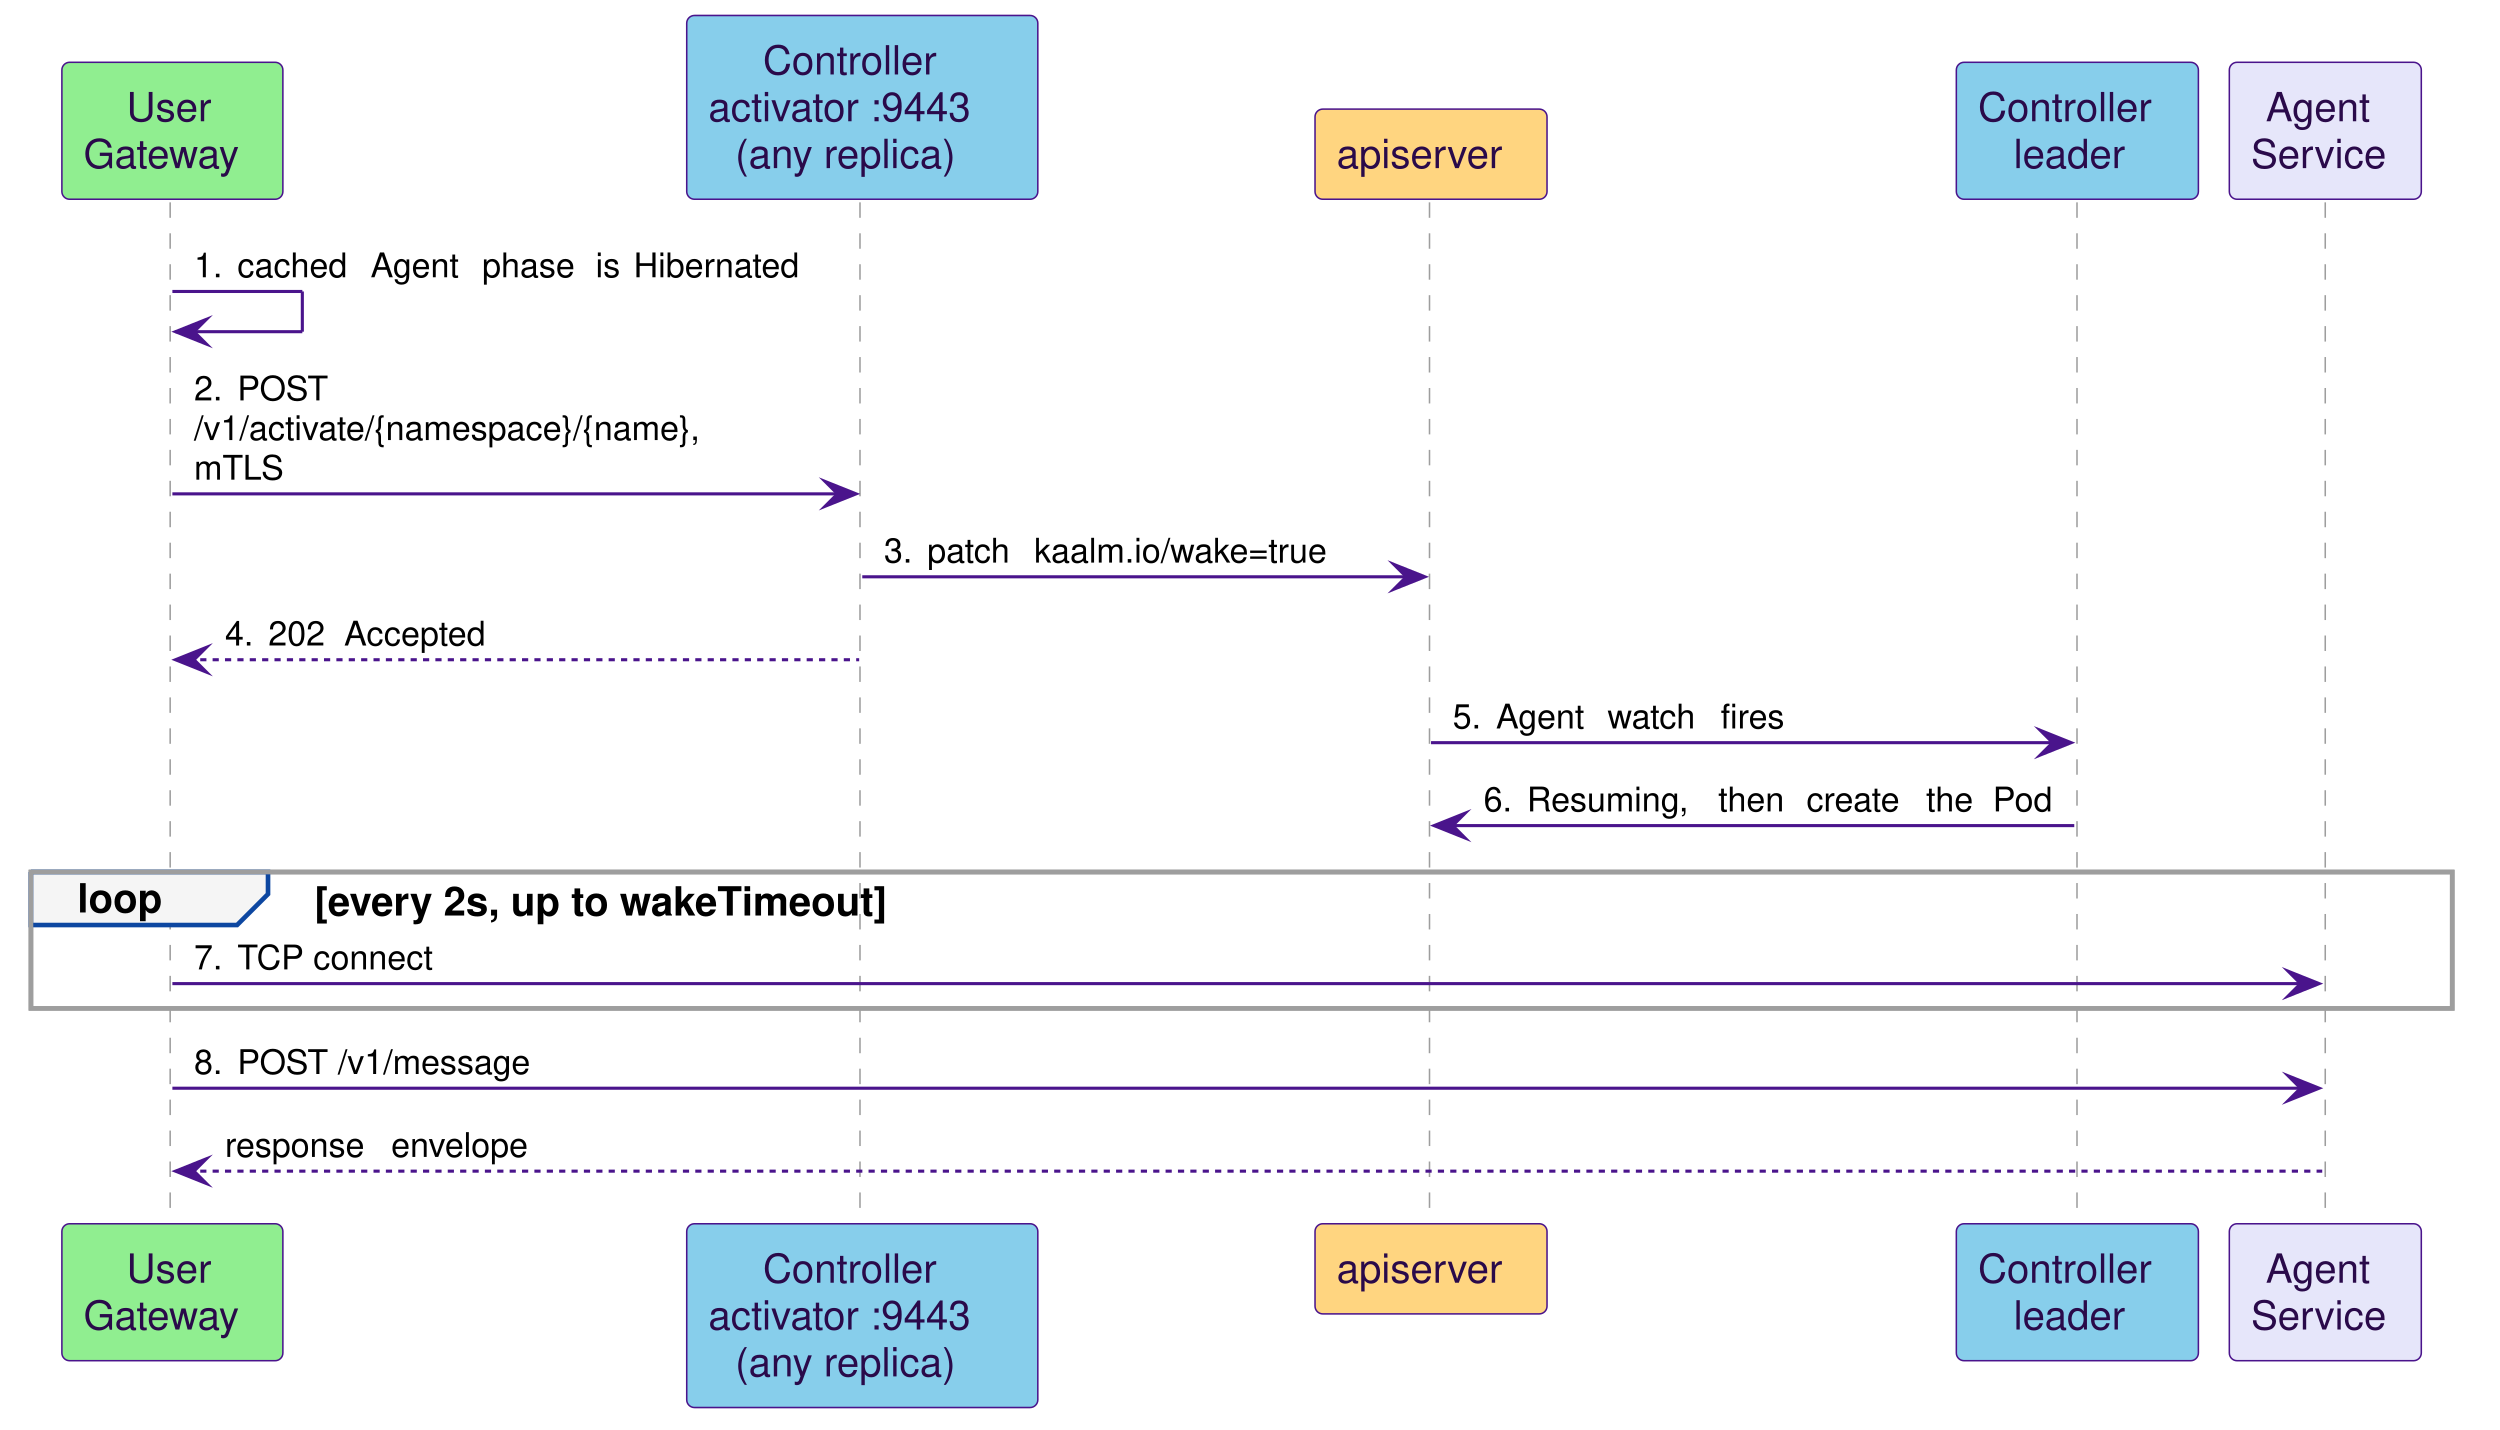
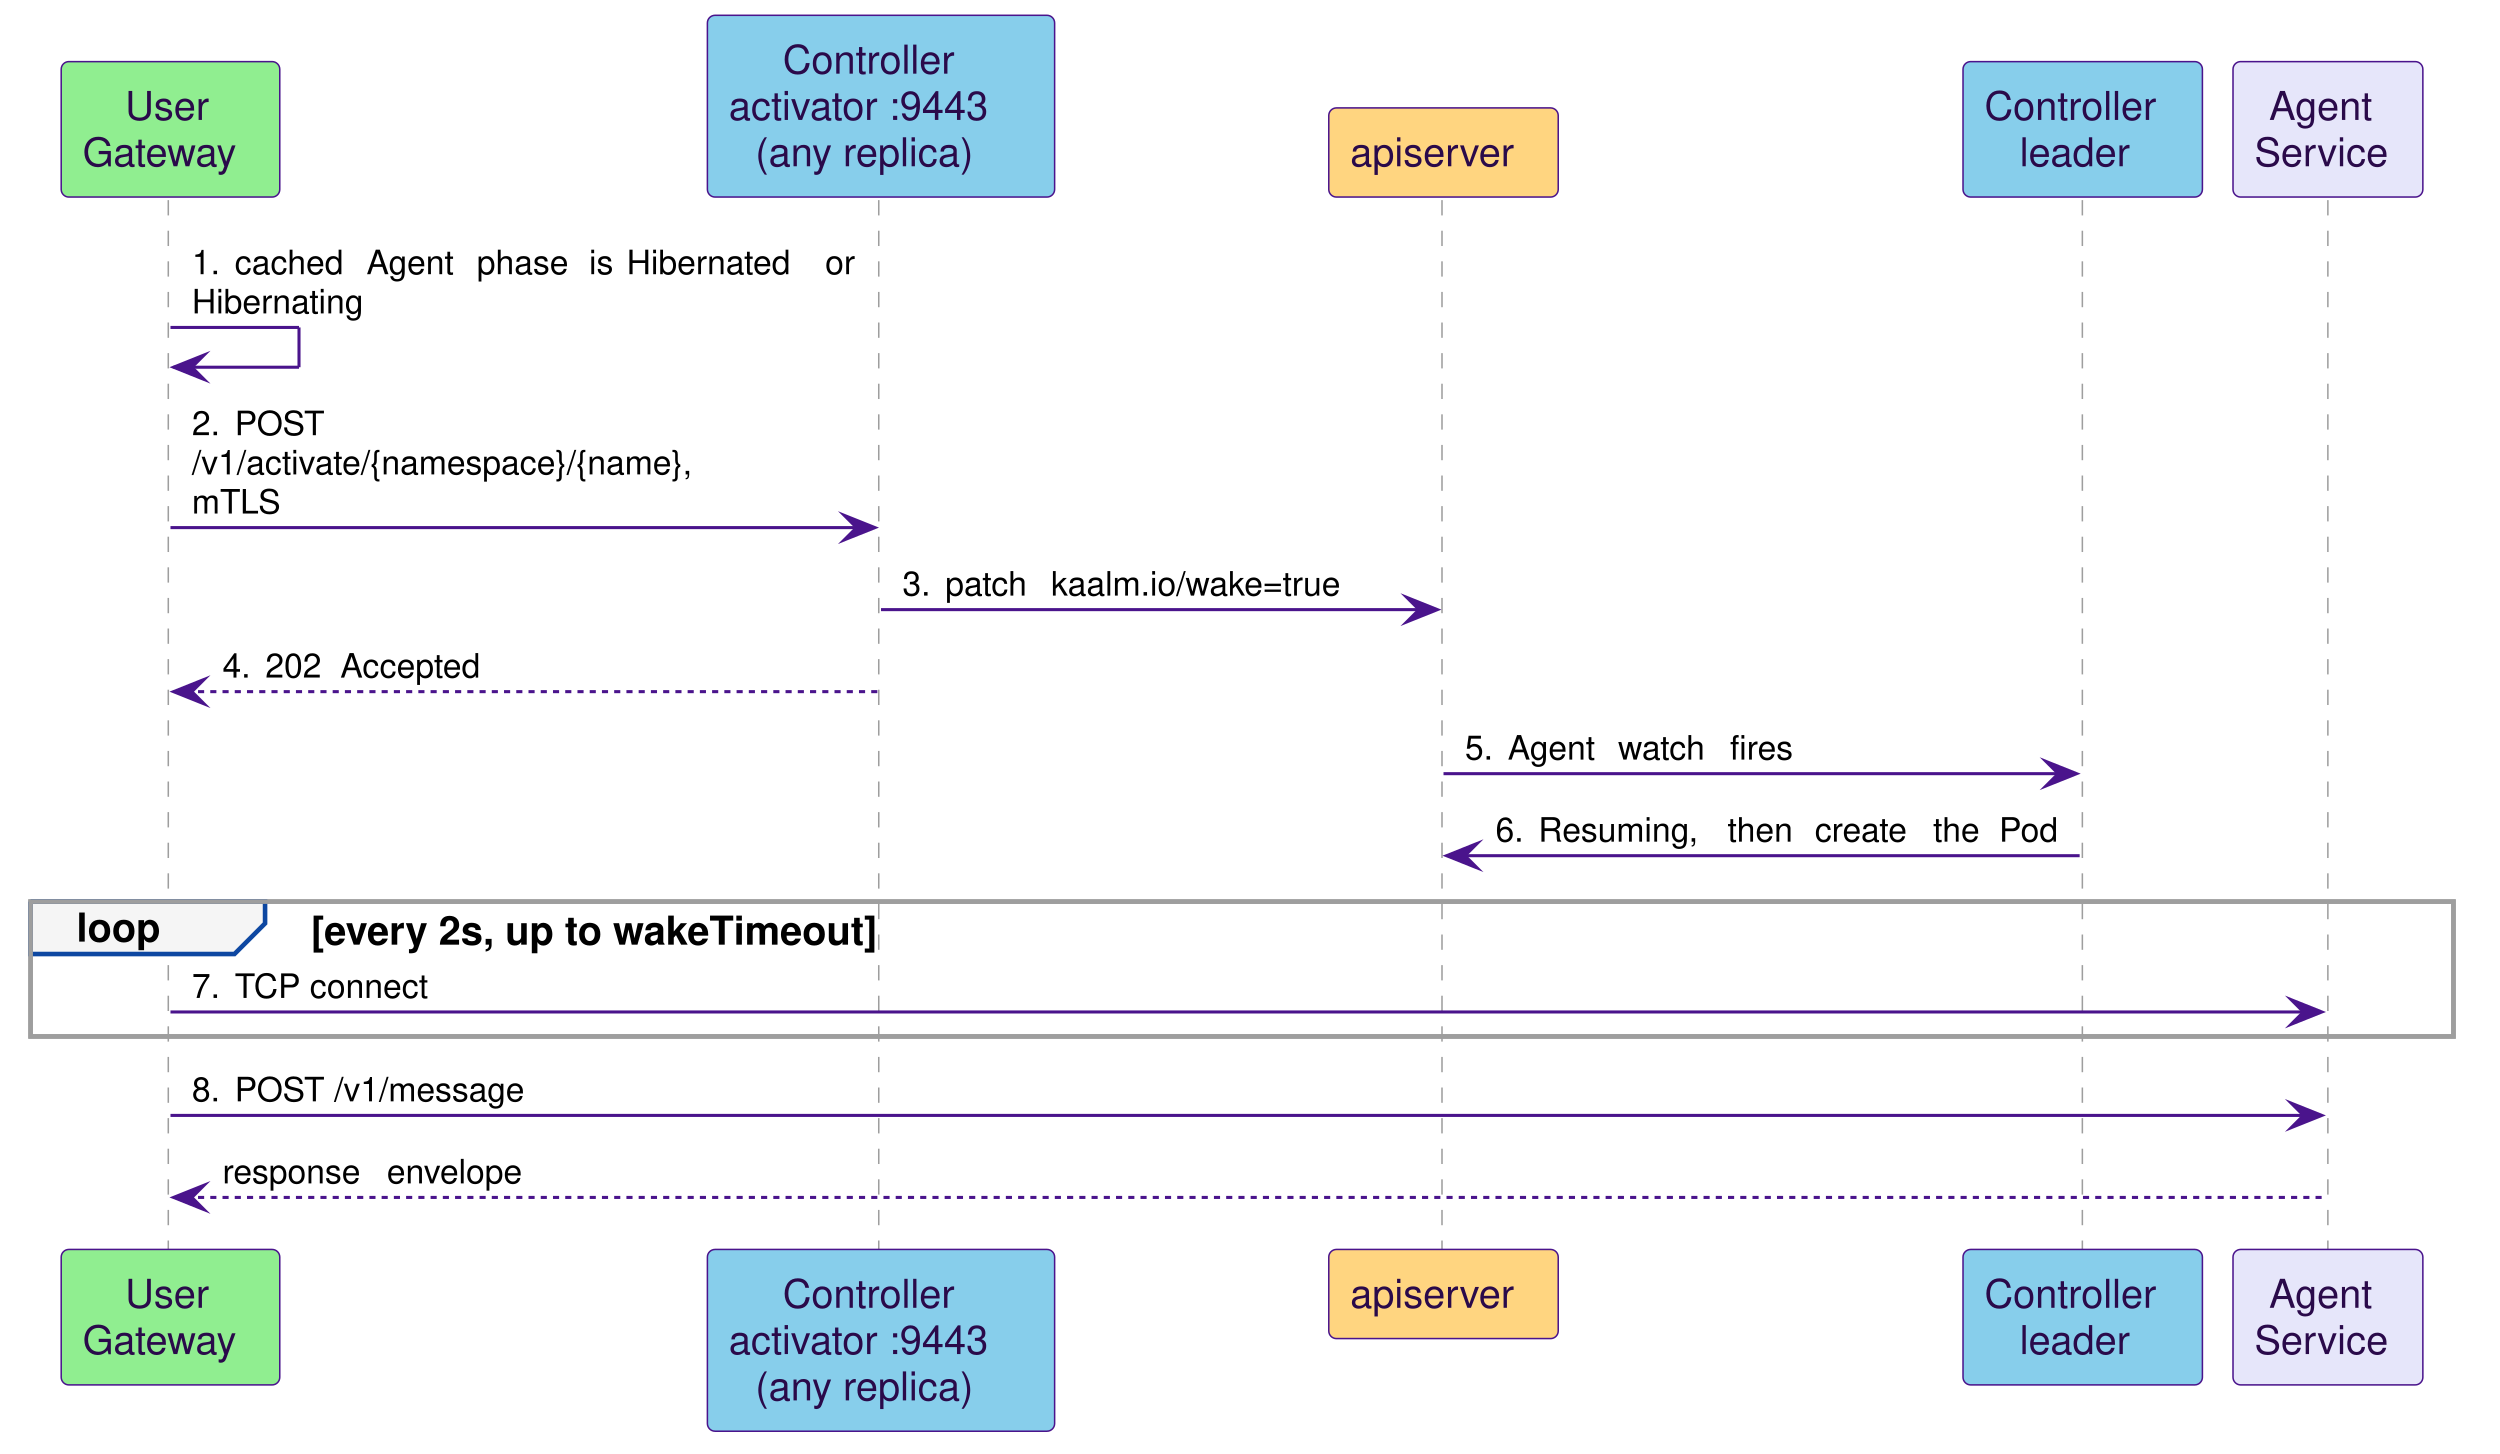
- <svg xmlns="http://www.w3.org/2000/svg" contentStyleType="text/css" data-diagram-type="SEQUENCE" height="462px" preserveAspectRatio="none" style="width:808px;height:462px;" version="1.1" viewBox="0 0 808 462" width="808px" zoomAndPan="magnify">
+ <svg xmlns="http://www.w3.org/2000/svg" contentStyleType="text/css" data-diagram-type="SEQUENCE" height="475px" preserveAspectRatio="none" style="width:817px;height:475px;" version="1.1" viewBox="0 0 817 475" width="817px" zoomAndPan="magnify">
  <defs />
  <g>
-     <rect fill="none" height="44.07" style="stroke:#9E9E9E;stroke-width:1.5;" width="782.564" x="10" y="281.836" />
+     <rect fill="none" height="44.07" style="stroke:#9E9E9E;stroke-width:1.5;" width="791.793" x="10" y="294.641" />
    <g class="participant-lifeline" data-entity-uid="part1" data-qualified-name="gw" data-source-line="6" id="part1-lifeline">
      <g>
-         <rect fill="#000000" fill-opacity="0" height="331.117" width="8" x="51.714" y="65.398" />
-         <line style="stroke:#9E9E9E;stroke-width:0.5;stroke-dasharray:5,5;" x1="55" x2="55" y1="65.398" y2="396.516" />
+         <rect fill="#000000" fill-opacity="0" height="343.922" width="8" x="51.714" y="65.398" />
+         <line style="stroke:#9E9E9E;stroke-width:0.5;stroke-dasharray:5,5;" x1="55" x2="55" y1="65.398" y2="409.32" />
      </g>
    </g>
    <g class="participant-lifeline" data-entity-uid="part2" data-qualified-name="ctrl" data-source-line="7" id="part2-lifeline">
      <g>
-         <rect fill="#000000" fill-opacity="0" height="331.117" width="8" x="274.686" y="65.398" />
-         <line style="stroke:#9E9E9E;stroke-width:0.5;stroke-dasharray:5,5;" x1="277.949" x2="277.949" y1="65.398" y2="396.516" />
+         <rect fill="#000000" fill-opacity="0" height="343.922" width="8" x="283.914" y="65.398" />
+         <line style="stroke:#9E9E9E;stroke-width:0.5;stroke-dasharray:5,5;" x1="287.177" x2="287.177" y1="65.398" y2="409.32" />
      </g>
    </g>
    <g class="participant-lifeline" data-entity-uid="part3" data-qualified-name="api" data-source-line="8" id="part3-lifeline">
      <g>
-         <rect fill="#000000" fill-opacity="0" height="331.117" width="8" x="458.508" y="65.398" />
-         <line style="stroke:#9E9E9E;stroke-width:0.5;stroke-dasharray:5,5;" x1="462.017" x2="462.017" y1="65.398" y2="396.516" />
+         <rect fill="#000000" fill-opacity="0" height="343.922" width="8" x="467.737" y="65.398" />
+         <line style="stroke:#9E9E9E;stroke-width:0.5;stroke-dasharray:5,5;" x1="471.246" x2="471.246" y1="65.398" y2="409.32" />
      </g>
    </g>
    <g class="participant-lifeline" data-entity-uid="part4" data-qualified-name="leader" data-source-line="9" id="part4-lifeline">
      <g>
-         <rect fill="#000000" fill-opacity="0" height="331.117" width="8" x="667.403" y="65.398" />
-         <line style="stroke:#9E9E9E;stroke-width:0.5;stroke-dasharray:5,5;" x1="671.287" x2="671.287" y1="65.398" y2="396.516" />
+         <rect fill="#000000" fill-opacity="0" height="343.922" width="8" x="676.631" y="65.398" />
+         <line style="stroke:#9E9E9E;stroke-width:0.5;stroke-dasharray:5,5;" x1="680.515" x2="680.515" y1="65.398" y2="409.32" />
      </g>
    </g>
    <g class="participant-lifeline" data-entity-uid="part5" data-qualified-name="agent" data-source-line="10" id="part5-lifeline">
      <g>
-         <rect fill="#000000" fill-opacity="0" height="331.117" width="8" x="747.541" y="65.398" />
-         <line style="stroke:#9E9E9E;stroke-width:0.5;stroke-dasharray:5,5;" x1="751.519" x2="751.519" y1="65.398" y2="396.516" />
+         <rect fill="#000000" fill-opacity="0" height="343.922" width="8" x="756.77" y="65.398" />
+         <line style="stroke:#9E9E9E;stroke-width:0.5;stroke-dasharray:5,5;" x1="760.747" x2="760.747" y1="65.398" y2="409.32" />
      </g>
    </g>
    <g class="participant participant-head" data-entity-uid="part1" data-qualified-name="gw" data-source-line="6" id="part1-head">
      <rect fill="#90EE90" height="44.266" rx="2.5" ry="2.5" style="stroke:#4A148C;stroke-width:0.5;" width="71.427" x="20" y="20.133" />
      <text fill="#2A0A4A" font-family="Helvetica" font-size="13" lengthAdjust="spacing" textLength="29.631" x="40.898" y="39.2">User</text>
      <text fill="#2A0A4A" font-family="Helvetica" font-size="13" lengthAdjust="spacing" textLength="57.427" x="27" y="54.333">Gateway</text>
    </g>
    <g class="participant participant-tail" data-entity-uid="part1" data-qualified-name="gw" data-source-line="6" id="part1-tail">
-       <rect fill="#90EE90" height="44.266" rx="2.5" ry="2.5" style="stroke:#4A148C;stroke-width:0.5;" width="71.427" x="20" y="395.516" />
-       <text fill="#2A0A4A" font-family="Helvetica" font-size="13" lengthAdjust="spacing" textLength="29.631" x="40.898" y="414.582">User</text>
-       <text fill="#2A0A4A" font-family="Helvetica" font-size="13" lengthAdjust="spacing" textLength="57.427" x="27" y="429.715">Gateway</text>
+       <rect fill="#90EE90" height="44.266" rx="2.5" ry="2.5" style="stroke:#4A148C;stroke-width:0.5;" width="71.427" x="20" y="408.32" />
+       <text fill="#2A0A4A" font-family="Helvetica" font-size="13" lengthAdjust="spacing" textLength="29.631" x="40.898" y="427.387">User</text>
+       <text fill="#2A0A4A" font-family="Helvetica" font-size="13" lengthAdjust="spacing" textLength="57.427" x="27" y="442.52">Gateway</text>
    </g>
    <g class="participant participant-head" data-entity-uid="part2" data-qualified-name="ctrl" data-source-line="7" id="part2-head">
-       <rect fill="#87CEEB" height="59.398" rx="2.5" ry="2.5" style="stroke:#4A148C;stroke-width:0.5;" width="113.474" x="221.949" y="5" />
-       <text fill="#2A0A4A" font-family="Helvetica" font-size="13" lengthAdjust="spacing" textLength="64.232" x="246.57" y="24.067">Controller</text>
-       <text fill="#2A0A4A" font-family="Helvetica" font-size="13" lengthAdjust="spacing" textLength="99.474" x="228.949" y="39.2">activator :9443</text>
-       <text fill="#2A0A4A" font-family="Helvetica" font-size="13" lengthAdjust="spacing" textLength="82.107" x="237.632" y="54.333">(any replica)</text>
+       <rect fill="#87CEEB" height="59.398" rx="2.5" ry="2.5" style="stroke:#4A148C;stroke-width:0.5;" width="113.474" x="231.177" y="5" />
+       <text fill="#2A0A4A" font-family="Helvetica" font-size="13" lengthAdjust="spacing" textLength="64.232" x="255.798" y="24.067">Controller</text>
+       <text fill="#2A0A4A" font-family="Helvetica" font-size="13" lengthAdjust="spacing" textLength="99.474" x="238.177" y="39.2">activator :9443</text>
+       <text fill="#2A0A4A" font-family="Helvetica" font-size="13" lengthAdjust="spacing" textLength="82.107" x="246.861" y="54.333">(any replica)</text>
    </g>
    <g class="participant participant-tail" data-entity-uid="part2" data-qualified-name="ctrl" data-source-line="7" id="part2-tail">
-       <rect fill="#87CEEB" height="59.398" rx="2.5" ry="2.5" style="stroke:#4A148C;stroke-width:0.5;" width="113.474" x="221.949" y="395.516" />
-       <text fill="#2A0A4A" font-family="Helvetica" font-size="13" lengthAdjust="spacing" textLength="64.232" x="246.57" y="414.582">Controller</text>
-       <text fill="#2A0A4A" font-family="Helvetica" font-size="13" lengthAdjust="spacing" textLength="99.474" x="228.949" y="429.715">activator :9443</text>
-       <text fill="#2A0A4A" font-family="Helvetica" font-size="13" lengthAdjust="spacing" textLength="82.107" x="237.632" y="444.848">(any replica)</text>
+       <rect fill="#87CEEB" height="59.398" rx="2.5" ry="2.5" style="stroke:#4A148C;stroke-width:0.5;" width="113.474" x="231.177" y="408.32" />
+       <text fill="#2A0A4A" font-family="Helvetica" font-size="13" lengthAdjust="spacing" textLength="64.232" x="255.798" y="427.387">Controller</text>
+       <text fill="#2A0A4A" font-family="Helvetica" font-size="13" lengthAdjust="spacing" textLength="99.474" x="238.177" y="442.52">activator :9443</text>
+       <text fill="#2A0A4A" font-family="Helvetica" font-size="13" lengthAdjust="spacing" textLength="82.107" x="246.861" y="457.653">(any replica)</text>
    </g>
    <g class="participant participant-head" data-entity-uid="part3" data-qualified-name="api" data-source-line="8" id="part3-head">
-       <rect fill="#FFD580" height="29.133" rx="2.5" ry="2.5" style="stroke:#4A148C;stroke-width:0.5;" width="74.982" x="425.017" y="35.266" />
-       <text fill="#2A0A4A" font-family="Helvetica" font-size="13" lengthAdjust="spacing" textLength="60.982" x="432.017" y="54.333">apiserver</text>
+       <rect fill="#FFD580" height="29.133" rx="2.5" ry="2.5" style="stroke:#4A148C;stroke-width:0.5;" width="74.982" x="434.246" y="35.266" />
+       <text fill="#2A0A4A" font-family="Helvetica" font-size="13" lengthAdjust="spacing" textLength="60.982" x="441.246" y="54.333">apiserver</text>
    </g>
    <g class="participant participant-tail" data-entity-uid="part3" data-qualified-name="api" data-source-line="8" id="part3-tail">
-       <rect fill="#FFD580" height="29.133" rx="2.5" ry="2.5" style="stroke:#4A148C;stroke-width:0.5;" width="74.982" x="425.017" y="395.516" />
-       <text fill="#2A0A4A" font-family="Helvetica" font-size="13" lengthAdjust="spacing" textLength="60.982" x="432.017" y="414.582">apiserver</text>
+       <rect fill="#FFD580" height="29.133" rx="2.5" ry="2.5" style="stroke:#4A148C;stroke-width:0.5;" width="74.982" x="434.246" y="408.32" />
+       <text fill="#2A0A4A" font-family="Helvetica" font-size="13" lengthAdjust="spacing" textLength="60.982" x="441.246" y="427.387">apiserver</text>
    </g>
    <g class="participant participant-head" data-entity-uid="part4" data-qualified-name="leader" data-source-line="9" id="part4-head">
-       <rect fill="#87CEEB" height="44.266" rx="2.5" ry="2.5" style="stroke:#4A148C;stroke-width:0.5;" width="78.232" x="632.287" y="20.133" />
-       <text fill="#2A0A4A" font-family="Helvetica" font-size="13" lengthAdjust="spacing" textLength="64.232" x="639.287" y="39.2">Controller</text>
-       <text fill="#2A0A4A" font-family="Helvetica" font-size="13" lengthAdjust="spacing" textLength="41.171" x="650.817" y="54.333">leader</text>
+       <rect fill="#87CEEB" height="44.266" rx="2.5" ry="2.5" style="stroke:#4A148C;stroke-width:0.5;" width="78.232" x="641.515" y="20.133" />
+       <text fill="#2A0A4A" font-family="Helvetica" font-size="13" lengthAdjust="spacing" textLength="64.232" x="648.515" y="39.2">Controller</text>
+       <text fill="#2A0A4A" font-family="Helvetica" font-size="13" lengthAdjust="spacing" textLength="41.171" x="660.046" y="54.333">leader</text>
    </g>
    <g class="participant participant-tail" data-entity-uid="part4" data-qualified-name="leader" data-source-line="9" id="part4-tail">
-       <rect fill="#87CEEB" height="44.266" rx="2.5" ry="2.5" style="stroke:#4A148C;stroke-width:0.5;" width="78.232" x="632.287" y="395.516" />
-       <text fill="#2A0A4A" font-family="Helvetica" font-size="13" lengthAdjust="spacing" textLength="64.232" x="639.287" y="414.582">Controller</text>
-       <text fill="#2A0A4A" font-family="Helvetica" font-size="13" lengthAdjust="spacing" textLength="41.171" x="650.817" y="429.715">leader</text>
+       <rect fill="#87CEEB" height="44.266" rx="2.5" ry="2.5" style="stroke:#4A148C;stroke-width:0.5;" width="78.232" x="641.515" y="408.32" />
+       <text fill="#2A0A4A" font-family="Helvetica" font-size="13" lengthAdjust="spacing" textLength="64.232" x="648.515" y="427.387">Controller</text>
+       <text fill="#2A0A4A" font-family="Helvetica" font-size="13" lengthAdjust="spacing" textLength="41.171" x="660.046" y="442.52">leader</text>
    </g>
    <g class="participant participant-head" data-entity-uid="part5" data-qualified-name="agent" data-source-line="10" id="part5-head">
-       <rect fill="#E6E6FA" height="44.266" rx="2.5" ry="2.5" style="stroke:#4A148C;stroke-width:0.5;" width="62.045" x="720.519" y="20.133" />
-       <text fill="#2A0A4A" font-family="Helvetica" font-size="13" lengthAdjust="spacing" textLength="38.48" x="732.302" y="39.2">Agent</text>
-       <text fill="#2A0A4A" font-family="Helvetica" font-size="13" lengthAdjust="spacing" textLength="48.045" x="727.519" y="54.333">Service</text>
+       <rect fill="#E6E6FA" height="44.266" rx="2.5" ry="2.5" style="stroke:#4A148C;stroke-width:0.5;" width="62.045" x="729.747" y="20.133" />
+       <text fill="#2A0A4A" font-family="Helvetica" font-size="13" lengthAdjust="spacing" textLength="38.48" x="741.53" y="39.2">Agent</text>
+       <text fill="#2A0A4A" font-family="Helvetica" font-size="13" lengthAdjust="spacing" textLength="48.045" x="736.747" y="54.333">Service</text>
    </g>
    <g class="participant participant-tail" data-entity-uid="part5" data-qualified-name="agent" data-source-line="10" id="part5-tail">
-       <rect fill="#E6E6FA" height="44.266" rx="2.5" ry="2.5" style="stroke:#4A148C;stroke-width:0.5;" width="62.045" x="720.519" y="395.516" />
-       <text fill="#2A0A4A" font-family="Helvetica" font-size="13" lengthAdjust="spacing" textLength="38.48" x="732.302" y="414.582">Agent</text>
-       <text fill="#2A0A4A" font-family="Helvetica" font-size="13" lengthAdjust="spacing" textLength="48.045" x="727.519" y="429.715">Service</text>
+       <rect fill="#E6E6FA" height="44.266" rx="2.5" ry="2.5" style="stroke:#4A148C;stroke-width:0.5;" width="62.045" x="729.747" y="408.32" />
+       <text fill="#2A0A4A" font-family="Helvetica" font-size="13" lengthAdjust="spacing" textLength="38.48" x="741.53" y="427.387">Agent</text>
+       <text fill="#2A0A4A" font-family="Helvetica" font-size="13" lengthAdjust="spacing" textLength="48.045" x="736.747" y="442.52">Service</text>
    </g>
    <g class="message" data-entity-1="part1" data-entity-2="part1" data-source-line="12" id="msg1">
-       <line style="stroke:#4A148C;stroke-width:1;" x1="55.714" x2="97.714" y1="94.203" y2="94.203" />
-       <line style="stroke:#4A148C;stroke-width:1;" x1="97.714" x2="97.714" y1="94.203" y2="107.203" />
-       <line style="stroke:#4A148C;stroke-width:1;" x1="56.714" x2="97.714" y1="107.203" y2="107.203" />
-       <polygon fill="#4A148C" points="66.714,103.203,56.714,107.203,66.714,111.203,62.714,107.203" style="stroke:#4A148C;stroke-width:1;stroke-linejoin:miter;stroke-miterlimit:10;" />
+       <line style="stroke:#4A148C;stroke-width:1;" x1="55.714" x2="97.714" y1="107.008" y2="107.008" />
+       <line style="stroke:#4A148C;stroke-width:1;" x1="97.714" x2="97.714" y1="107.008" y2="120.008" />
+       <line style="stroke:#4A148C;stroke-width:1;" x1="56.714" x2="97.714" y1="120.008" y2="120.008" />
+       <polygon fill="#4A148C" points="66.714,116.008,56.714,120.008,66.714,124.008,62.714,120.008" style="stroke:#4A148C;stroke-width:1;stroke-linejoin:miter;stroke-miterlimit:10;" />
      <text fill="#000000" font-family="Helvetica" font-size="11" lengthAdjust="spacing" textLength="10.495" x="62.714" y="89.609">1.</text>
      <text fill="#000000" font-family="Helvetica" font-size="11" lengthAdjust="spacing" textLength="3.497" x="73.209" y="89.609"> </text>
      <text fill="#000000" font-family="Helvetica" font-size="11" lengthAdjust="spacing" textLength="39.558" x="76.705" y="89.609">cached</text>
      <text fill="#000000" font-family="Helvetica" font-size="11" lengthAdjust="spacing" textLength="3.497" x="116.263" y="89.609"> </text>
      <text fill="#000000" font-family="Helvetica" font-size="11" lengthAdjust="spacing" textLength="32.56" x="119.76" y="89.609">Agent</text>
      <text fill="#000000" font-family="Helvetica" font-size="11" lengthAdjust="spacing" textLength="3.497" x="152.32" y="89.609"> </text>
      <text fill="#000000" font-family="Helvetica" font-size="11" lengthAdjust="spacing" textLength="33.193" x="155.816" y="89.609">phase</text>
      <text fill="#000000" font-family="Helvetica" font-size="11" lengthAdjust="spacing" textLength="3.497" x="189.01" y="89.609"> </text>
      <text fill="#000000" font-family="Helvetica" font-size="11" lengthAdjust="spacing" textLength="8.787" x="192.506" y="89.609">is</text>
      <text fill="#000000" font-family="Helvetica" font-size="11" lengthAdjust="spacing" textLength="3.497" x="201.293" y="89.609"> </text>
      <text fill="#000000" font-family="Helvetica" font-size="11" lengthAdjust="spacing" textLength="61.376" x="204.79" y="89.609">Hibernated</text>
+       <text fill="#000000" font-family="Helvetica" font-size="11" lengthAdjust="spacing" textLength="3.497" x="266.165" y="89.609"> </text>
+       <text fill="#000000" font-family="Helvetica" font-size="11" lengthAdjust="spacing" textLength="11.252" x="269.662" y="89.609">or</text>
+       <text fill="#000000" font-family="Helvetica" font-size="11" lengthAdjust="spacing" textLength="64.636" x="62.714" y="102.414">Hibernating</text>
    </g>
    <g class="message" data-entity-1="part1" data-entity-2="part2" data-source-line="13" id="msg2">
-       <polygon fill="#4A148C" points="266.686,155.617,276.686,159.617,266.686,163.617,270.686,159.617" style="stroke:#4A148C;stroke-width:1;stroke-linejoin:miter;stroke-miterlimit:10;" />
-       <line style="stroke:#4A148C;stroke-width:1;" x1="55.714" x2="272.686" y1="159.617" y2="159.617" />
-       <text fill="#000000" font-family="Helvetica" font-size="11" lengthAdjust="spacing" textLength="10.495" x="62.714" y="129.414">2.</text>
-       <text fill="#000000" font-family="Helvetica" font-size="11" lengthAdjust="spacing" textLength="3.497" x="73.209" y="129.414"> </text>
-       <text fill="#000000" font-family="Helvetica" font-size="11" lengthAdjust="spacing" textLength="28.993" x="76.705" y="129.414">POST</text>
-       <text fill="#000000" font-family="Helvetica" font-size="11" lengthAdjust="spacing" textLength="198.972" x="62.714" y="142.218">/v1/activate/{namespace}/{name},</text>
-       <text fill="#000000" font-family="Helvetica" font-size="11" lengthAdjust="spacing" textLength="30.545" x="62.714" y="155.023">mTLS</text>
+       <polygon fill="#4A148C" points="275.914,168.422,285.914,172.422,275.914,176.422,279.914,172.422" style="stroke:#4A148C;stroke-width:1;stroke-linejoin:miter;stroke-miterlimit:10;" />
+       <line style="stroke:#4A148C;stroke-width:1;" x1="55.714" x2="281.914" y1="172.422" y2="172.422" />
+       <text fill="#000000" font-family="Helvetica" font-size="11" lengthAdjust="spacing" textLength="10.495" x="62.714" y="142.218">2.</text>
+       <text fill="#000000" font-family="Helvetica" font-size="11" lengthAdjust="spacing" textLength="3.497" x="73.209" y="142.218"> </text>
+       <text fill="#000000" font-family="Helvetica" font-size="11" lengthAdjust="spacing" textLength="28.993" x="76.705" y="142.218">POST</text>
+       <text fill="#000000" font-family="Helvetica" font-size="11" lengthAdjust="spacing" textLength="198.972" x="62.714" y="155.023">/v1/activate/{namespace}/{name},</text>
+       <text fill="#000000" font-family="Helvetica" font-size="11" lengthAdjust="spacing" textLength="30.545" x="62.714" y="167.828">mTLS</text>
    </g>
    <g class="message" data-entity-1="part2" data-entity-2="part3" data-source-line="14" id="msg3">
-       <polygon fill="#4A148C" points="450.508,182.422,460.508,186.422,450.508,190.422,454.508,186.422" style="stroke:#4A148C;stroke-width:1;stroke-linejoin:miter;stroke-miterlimit:10;" />
-       <line style="stroke:#4A148C;stroke-width:1;" x1="278.686" x2="456.508" y1="186.422" y2="186.422" />
-       <text fill="#000000" font-family="Helvetica" font-size="11" lengthAdjust="spacing" textLength="10.495" x="285.686" y="181.828">3.</text>
-       <text fill="#000000" font-family="Helvetica" font-size="11" lengthAdjust="spacing" textLength="3.497" x="296.181" y="181.828"> </text>
-       <text fill="#000000" font-family="Helvetica" font-size="11" lengthAdjust="spacing" textLength="31.056" x="299.678" y="181.828">patch</text>
-       <text fill="#000000" font-family="Helvetica" font-size="11" lengthAdjust="spacing" textLength="3.497" x="330.733" y="181.828"> </text>
-       <text fill="#000000" font-family="Helvetica" font-size="11" lengthAdjust="spacing" textLength="111.278" x="334.23" y="181.828">kaalm.io/wake=true</text>
+       <polygon fill="#4A148C" points="459.737,195.227,469.737,199.227,459.737,203.227,463.737,199.227" style="stroke:#4A148C;stroke-width:1;stroke-linejoin:miter;stroke-miterlimit:10;" />
+       <line style="stroke:#4A148C;stroke-width:1;" x1="287.914" x2="465.737" y1="199.227" y2="199.227" />
+       <text fill="#000000" font-family="Helvetica" font-size="11" lengthAdjust="spacing" textLength="10.495" x="294.914" y="194.632">3.</text>
+       <text fill="#000000" font-family="Helvetica" font-size="11" lengthAdjust="spacing" textLength="3.497" x="305.409" y="194.632"> </text>
+       <text fill="#000000" font-family="Helvetica" font-size="11" lengthAdjust="spacing" textLength="31.056" x="308.906" y="194.632">patch</text>
+       <text fill="#000000" font-family="Helvetica" font-size="11" lengthAdjust="spacing" textLength="3.497" x="339.962" y="194.632"> </text>
+       <text fill="#000000" font-family="Helvetica" font-size="11" lengthAdjust="spacing" textLength="111.278" x="343.458" y="194.632">kaalm.io/wake=true</text>
    </g>
    <g class="message" data-entity-1="part2" data-entity-2="part1" data-source-line="15" id="msg4">
-       <polygon fill="#4A148C" points="66.714,209.227,56.714,213.227,66.714,217.227,62.714,213.227" style="stroke:#4A148C;stroke-width:1;stroke-linejoin:miter;stroke-miterlimit:10;" />
-       <line style="stroke:#4A148C;stroke-width:1;stroke-dasharray:2,2;" x1="60.714" x2="277.686" y1="213.227" y2="213.227" />
-       <text fill="#000000" font-family="Helvetica" font-size="11" lengthAdjust="spacing" textLength="10.495" x="72.714" y="208.632">4.</text>
-       <text fill="#000000" font-family="Helvetica" font-size="11" lengthAdjust="spacing" textLength="3.497" x="83.209" y="208.632"> </text>
-       <text fill="#000000" font-family="Helvetica" font-size="11" lengthAdjust="spacing" textLength="20.996" x="86.705" y="208.632">202</text>
-       <text fill="#000000" font-family="Helvetica" font-size="11" lengthAdjust="spacing" textLength="3.497" x="107.701" y="208.632"> </text>
-       <text fill="#000000" font-family="Helvetica" font-size="11" lengthAdjust="spacing" textLength="51.434" x="111.198" y="208.632">Accepted</text>
+       <polygon fill="#4A148C" points="66.714,222.031,56.714,226.031,66.714,230.031,62.714,226.031" style="stroke:#4A148C;stroke-width:1;stroke-linejoin:miter;stroke-miterlimit:10;" />
+       <line style="stroke:#4A148C;stroke-width:1;stroke-dasharray:2,2;" x1="60.714" x2="286.914" y1="226.031" y2="226.031" />
+       <text fill="#000000" font-family="Helvetica" font-size="11" lengthAdjust="spacing" textLength="10.495" x="72.714" y="221.437">4.</text>
+       <text fill="#000000" font-family="Helvetica" font-size="11" lengthAdjust="spacing" textLength="3.497" x="83.209" y="221.437"> </text>
+       <text fill="#000000" font-family="Helvetica" font-size="11" lengthAdjust="spacing" textLength="20.996" x="86.705" y="221.437">202</text>
+       <text fill="#000000" font-family="Helvetica" font-size="11" lengthAdjust="spacing" textLength="3.497" x="107.701" y="221.437"> </text>
+       <text fill="#000000" font-family="Helvetica" font-size="11" lengthAdjust="spacing" textLength="51.434" x="111.198" y="221.437">Accepted</text>
    </g>
    <g class="message" data-entity-1="part3" data-entity-2="part4" data-source-line="16" id="msg5">
-       <polygon fill="#4A148C" points="659.403,236.031,669.403,240.031,659.403,244.031,663.403,240.031" style="stroke:#4A148C;stroke-width:1;stroke-linejoin:miter;stroke-miterlimit:10;" />
-       <line style="stroke:#4A148C;stroke-width:1;" x1="462.508" x2="665.403" y1="240.031" y2="240.031" />
-       <text fill="#000000" font-family="Helvetica" font-size="11" lengthAdjust="spacing" textLength="10.495" x="469.508" y="235.437">5.</text>
-       <text fill="#000000" font-family="Helvetica" font-size="11" lengthAdjust="spacing" textLength="3.497" x="480.003" y="235.437"> </text>
-       <text fill="#000000" font-family="Helvetica" font-size="11" lengthAdjust="spacing" textLength="32.56" x="483.5" y="235.437">Agent</text>
-       <text fill="#000000" font-family="Helvetica" font-size="11" lengthAdjust="spacing" textLength="3.497" x="516.059" y="235.437"> </text>
-       <text fill="#000000" font-family="Helvetica" font-size="11" lengthAdjust="spacing" textLength="33.07" x="519.556" y="235.437">watch</text>
-       <text fill="#000000" font-family="Helvetica" font-size="11" lengthAdjust="spacing" textLength="3.497" x="552.626" y="235.437"> </text>
-       <text fill="#000000" font-family="Helvetica" font-size="11" lengthAdjust="spacing" textLength="23.95" x="556.122" y="235.437">fires</text>
+       <polygon fill="#4A148C" points="668.631,248.836,678.631,252.836,668.631,256.836,672.631,252.836" style="stroke:#4A148C;stroke-width:1;stroke-linejoin:miter;stroke-miterlimit:10;" />
+       <line style="stroke:#4A148C;stroke-width:1;" x1="471.737" x2="674.631" y1="252.836" y2="252.836" />
+       <text fill="#000000" font-family="Helvetica" font-size="11" lengthAdjust="spacing" textLength="10.495" x="478.737" y="248.242">5.</text>
+       <text fill="#000000" font-family="Helvetica" font-size="11" lengthAdjust="spacing" textLength="3.497" x="489.232" y="248.242"> </text>
+       <text fill="#000000" font-family="Helvetica" font-size="11" lengthAdjust="spacing" textLength="32.56" x="492.728" y="248.242">Agent</text>
+       <text fill="#000000" font-family="Helvetica" font-size="11" lengthAdjust="spacing" textLength="3.497" x="525.288" y="248.242"> </text>
+       <text fill="#000000" font-family="Helvetica" font-size="11" lengthAdjust="spacing" textLength="33.07" x="528.784" y="248.242">watch</text>
+       <text fill="#000000" font-family="Helvetica" font-size="11" lengthAdjust="spacing" textLength="3.497" x="561.854" y="248.242"> </text>
+       <text fill="#000000" font-family="Helvetica" font-size="11" lengthAdjust="spacing" textLength="23.95" x="565.351" y="248.242">fires</text>
    </g>
    <g class="message" data-entity-1="part4" data-entity-2="part3" data-source-line="17" id="msg6">
-       <polygon fill="#4A148C" points="473.508,262.836,463.508,266.836,473.508,270.836,469.508,266.836" style="stroke:#4A148C;stroke-width:1;stroke-linejoin:miter;stroke-miterlimit:10;" />
-       <line style="stroke:#4A148C;stroke-width:1;" x1="467.508" x2="670.403" y1="266.836" y2="266.836" />
-       <text fill="#000000" font-family="Helvetica" font-size="11" lengthAdjust="spacing" textLength="10.495" x="479.508" y="262.242">6.</text>
-       <text fill="#000000" font-family="Helvetica" font-size="11" lengthAdjust="spacing" textLength="3.497" x="490.003" y="262.242"> </text>
-       <text fill="#000000" font-family="Helvetica" font-size="11" lengthAdjust="spacing" textLength="58.335" x="493.5" y="262.242">Resuming,</text>
-       <text fill="#000000" font-family="Helvetica" font-size="11" lengthAdjust="spacing" textLength="3.497" x="551.835" y="262.242"> </text>
-       <text fill="#000000" font-family="Helvetica" font-size="11" lengthAdjust="spacing" textLength="25.024" x="555.332" y="262.242">then</text>
-       <text fill="#000000" font-family="Helvetica" font-size="11" lengthAdjust="spacing" textLength="3.497" x="580.356" y="262.242"> </text>
-       <text fill="#000000" font-family="Helvetica" font-size="11" lengthAdjust="spacing" textLength="35.159" x="583.852" y="262.242">create</text>
-       <text fill="#000000" font-family="Helvetica" font-size="11" lengthAdjust="spacing" textLength="3.497" x="619.011" y="262.242"> </text>
-       <text fill="#000000" font-family="Helvetica" font-size="11" lengthAdjust="spacing" textLength="18.052" x="622.508" y="262.242">the</text>
-       <text fill="#000000" font-family="Helvetica" font-size="11" lengthAdjust="spacing" textLength="3.497" x="640.56" y="262.242"> </text>
-       <text fill="#000000" font-family="Helvetica" font-size="11" lengthAdjust="spacing" textLength="20.346" x="644.057" y="262.242">Pod</text>
+       <polygon fill="#4A148C" points="482.737,275.641,472.737,279.641,482.737,283.641,478.737,279.641" style="stroke:#4A148C;stroke-width:1;stroke-linejoin:miter;stroke-miterlimit:10;" />
+       <line style="stroke:#4A148C;stroke-width:1;" x1="476.737" x2="679.631" y1="279.641" y2="279.641" />
+       <text fill="#000000" font-family="Helvetica" font-size="11" lengthAdjust="spacing" textLength="10.495" x="488.737" y="275.046">6.</text>
+       <text fill="#000000" font-family="Helvetica" font-size="11" lengthAdjust="spacing" textLength="3.497" x="499.232" y="275.046"> </text>
+       <text fill="#000000" font-family="Helvetica" font-size="11" lengthAdjust="spacing" textLength="58.335" x="502.728" y="275.046">Resuming,</text>
+       <text fill="#000000" font-family="Helvetica" font-size="11" lengthAdjust="spacing" textLength="3.497" x="561.064" y="275.046"> </text>
+       <text fill="#000000" font-family="Helvetica" font-size="11" lengthAdjust="spacing" textLength="25.024" x="564.56" y="275.046">then</text>
+       <text fill="#000000" font-family="Helvetica" font-size="11" lengthAdjust="spacing" textLength="3.497" x="589.584" y="275.046"> </text>
+       <text fill="#000000" font-family="Helvetica" font-size="11" lengthAdjust="spacing" textLength="35.159" x="593.081" y="275.046">create</text>
+       <text fill="#000000" font-family="Helvetica" font-size="11" lengthAdjust="spacing" textLength="3.497" x="628.24" y="275.046"> </text>
+       <text fill="#000000" font-family="Helvetica" font-size="11" lengthAdjust="spacing" textLength="18.052" x="631.737" y="275.046">the</text>
+       <text fill="#000000" font-family="Helvetica" font-size="11" lengthAdjust="spacing" textLength="3.497" x="649.789" y="275.046"> </text>
+       <text fill="#000000" font-family="Helvetica" font-size="11" lengthAdjust="spacing" textLength="20.346" x="653.285" y="275.046">Pod</text>
    </g>
-     <path d="M10,281.836 L86.624,281.836 L86.624,288.969 L76.624,298.969 L10,298.969 L10,281.836" fill="#F5F5F5" style="stroke:#0D47A1;stroke-width:1.5;" />
-     <rect fill="none" height="44.07" style="stroke:#9E9E9E;stroke-width:1.5;" width="782.564" x="10" y="281.836" />
-     <text fill="#000000" font-family="Helvetica" font-size="13" font-weight="700" lengthAdjust="spacing" textLength="31.624" x="25" y="294.903">loop</text>
-     <text fill="#000000" font-family="Helvetica" font-size="13" font-weight="700" lengthAdjust="spacing" textLength="224.739" x="101.624" y="295.903">[every 2s, up to wakeTimeout]</text>
+     <path d="M10,294.641 L86.624,294.641 L86.624,301.773 L76.624,311.773 L10,311.773 L10,294.641" fill="#F5F5F5" style="stroke:#0D47A1;stroke-width:1.5;" />
+     <rect fill="none" height="44.07" style="stroke:#9E9E9E;stroke-width:1.5;" width="791.793" x="10" y="294.641" />
+     <text fill="#000000" font-family="Helvetica" font-size="13" font-weight="700" lengthAdjust="spacing" textLength="31.624" x="25" y="307.707">loop</text>
+     <text fill="#000000" font-family="Helvetica" font-size="13" font-weight="700" lengthAdjust="spacing" textLength="224.739" x="101.624" y="308.707">[every 2s, up to wakeTimeout]</text>
    <g class="message" data-entity-1="part1" data-entity-2="part5" data-source-line="19" id="msg7">
-       <polygon fill="#4A148C" points="739.541,313.906,749.541,317.906,739.541,321.906,743.541,317.906" style="stroke:#4A148C;stroke-width:1;stroke-linejoin:miter;stroke-miterlimit:10;" />
-       <line style="stroke:#4A148C;stroke-width:1;" x1="55.714" x2="745.541" y1="317.906" y2="317.906" />
-       <text fill="#000000" font-family="Helvetica" font-size="11" lengthAdjust="spacing" textLength="10.495" x="62.714" y="313.312">7.</text>
-       <text fill="#000000" font-family="Helvetica" font-size="11" lengthAdjust="spacing" textLength="3.497" x="73.209" y="313.312"> </text>
-       <text fill="#000000" font-family="Helvetica" font-size="11" lengthAdjust="spacing" textLength="21.033" x="76.705" y="313.312">TCP</text>
-       <text fill="#000000" font-family="Helvetica" font-size="11" lengthAdjust="spacing" textLength="3.497" x="97.739" y="313.312"> </text>
-       <text fill="#000000" font-family="Helvetica" font-size="11" lengthAdjust="spacing" textLength="43.85" x="101.235" y="313.312">connect</text>
+       <polygon fill="#4A148C" points="748.77,326.711,758.77,330.711,748.77,334.711,752.77,330.711" style="stroke:#4A148C;stroke-width:1;stroke-linejoin:miter;stroke-miterlimit:10;" />
+       <line style="stroke:#4A148C;stroke-width:1;" x1="55.714" x2="754.77" y1="330.711" y2="330.711" />
+       <text fill="#000000" font-family="Helvetica" font-size="11" lengthAdjust="spacing" textLength="10.495" x="62.714" y="326.117">7.</text>
+       <text fill="#000000" font-family="Helvetica" font-size="11" lengthAdjust="spacing" textLength="3.497" x="73.209" y="326.117"> </text>
+       <text fill="#000000" font-family="Helvetica" font-size="11" lengthAdjust="spacing" textLength="21.033" x="76.705" y="326.117">TCP</text>
+       <text fill="#000000" font-family="Helvetica" font-size="11" lengthAdjust="spacing" textLength="3.497" x="97.739" y="326.117"> </text>
+       <text fill="#000000" font-family="Helvetica" font-size="11" lengthAdjust="spacing" textLength="43.85" x="101.235" y="326.117">connect</text>
    </g>
    <g class="message" data-entity-1="part1" data-entity-2="part5" data-source-line="21" id="msg8">
-       <polygon fill="#4A148C" points="739.541,347.711,749.541,351.711,739.541,355.711,743.541,351.711" style="stroke:#4A148C;stroke-width:1;stroke-linejoin:miter;stroke-miterlimit:10;" />
-       <line style="stroke:#4A148C;stroke-width:1;" x1="55.714" x2="745.541" y1="351.711" y2="351.711" />
-       <text fill="#000000" font-family="Helvetica" font-size="11" lengthAdjust="spacing" textLength="10.495" x="62.714" y="347.117">8.</text>
-       <text fill="#000000" font-family="Helvetica" font-size="11" lengthAdjust="spacing" textLength="3.497" x="73.209" y="347.117"> </text>
-       <text fill="#000000" font-family="Helvetica" font-size="11" lengthAdjust="spacing" textLength="28.993" x="76.705" y="347.117">POST</text>
-       <text fill="#000000" font-family="Helvetica" font-size="11" lengthAdjust="spacing" textLength="3.497" x="105.698" y="347.117"> </text>
-       <text fill="#000000" font-family="Helvetica" font-size="11" lengthAdjust="spacing" textLength="70.356" x="109.195" y="347.117">/v1/message</text>
+       <polygon fill="#4A148C" points="748.77,360.516,758.77,364.516,748.77,368.516,752.77,364.516" style="stroke:#4A148C;stroke-width:1;stroke-linejoin:miter;stroke-miterlimit:10;" />
+       <line style="stroke:#4A148C;stroke-width:1;" x1="55.714" x2="754.77" y1="364.516" y2="364.516" />
+       <text fill="#000000" font-family="Helvetica" font-size="11" lengthAdjust="spacing" textLength="10.495" x="62.714" y="359.921">8.</text>
+       <text fill="#000000" font-family="Helvetica" font-size="11" lengthAdjust="spacing" textLength="3.497" x="73.209" y="359.921"> </text>
+       <text fill="#000000" font-family="Helvetica" font-size="11" lengthAdjust="spacing" textLength="28.993" x="76.705" y="359.921">POST</text>
+       <text fill="#000000" font-family="Helvetica" font-size="11" lengthAdjust="spacing" textLength="3.497" x="105.698" y="359.921"> </text>
+       <text fill="#000000" font-family="Helvetica" font-size="11" lengthAdjust="spacing" textLength="70.356" x="109.195" y="359.921">/v1/message</text>
    </g>
    <g class="message" data-entity-1="part5" data-entity-2="part1" data-source-line="22" id="msg9">
-       <polygon fill="#4A148C" points="66.714,374.516,56.714,378.516,66.714,382.516,62.714,378.516" style="stroke:#4A148C;stroke-width:1;stroke-linejoin:miter;stroke-miterlimit:10;" />
-       <line style="stroke:#4A148C;stroke-width:1;stroke-dasharray:2,2;" x1="60.714" x2="750.541" y1="378.516" y2="378.516" />
-       <text fill="#000000" font-family="Helvetica" font-size="11" lengthAdjust="spacing" textLength="50.204" x="72.714" y="373.921">response</text>
-       <text fill="#000000" font-family="Helvetica" font-size="11" lengthAdjust="spacing" textLength="3.497" x="122.917" y="373.921"> </text>
-       <text fill="#000000" font-family="Helvetica" font-size="11" lengthAdjust="spacing" textLength="50.553" x="126.414" y="373.921">envelope</text>
+       <polygon fill="#4A148C" points="66.714,387.32,56.714,391.32,66.714,395.32,62.714,391.32" style="stroke:#4A148C;stroke-width:1;stroke-linejoin:miter;stroke-miterlimit:10;" />
+       <line style="stroke:#4A148C;stroke-width:1;stroke-dasharray:2,2;" x1="60.714" x2="759.77" y1="391.32" y2="391.32" />
+       <text fill="#000000" font-family="Helvetica" font-size="11" lengthAdjust="spacing" textLength="50.204" x="72.714" y="386.726">response</text>
+       <text fill="#000000" font-family="Helvetica" font-size="11" lengthAdjust="spacing" textLength="3.497" x="122.917" y="386.726"> </text>
+       <text fill="#000000" font-family="Helvetica" font-size="11" lengthAdjust="spacing" textLength="50.553" x="126.414" y="386.726">envelope</text>
    </g>
  </g>
</svg>
